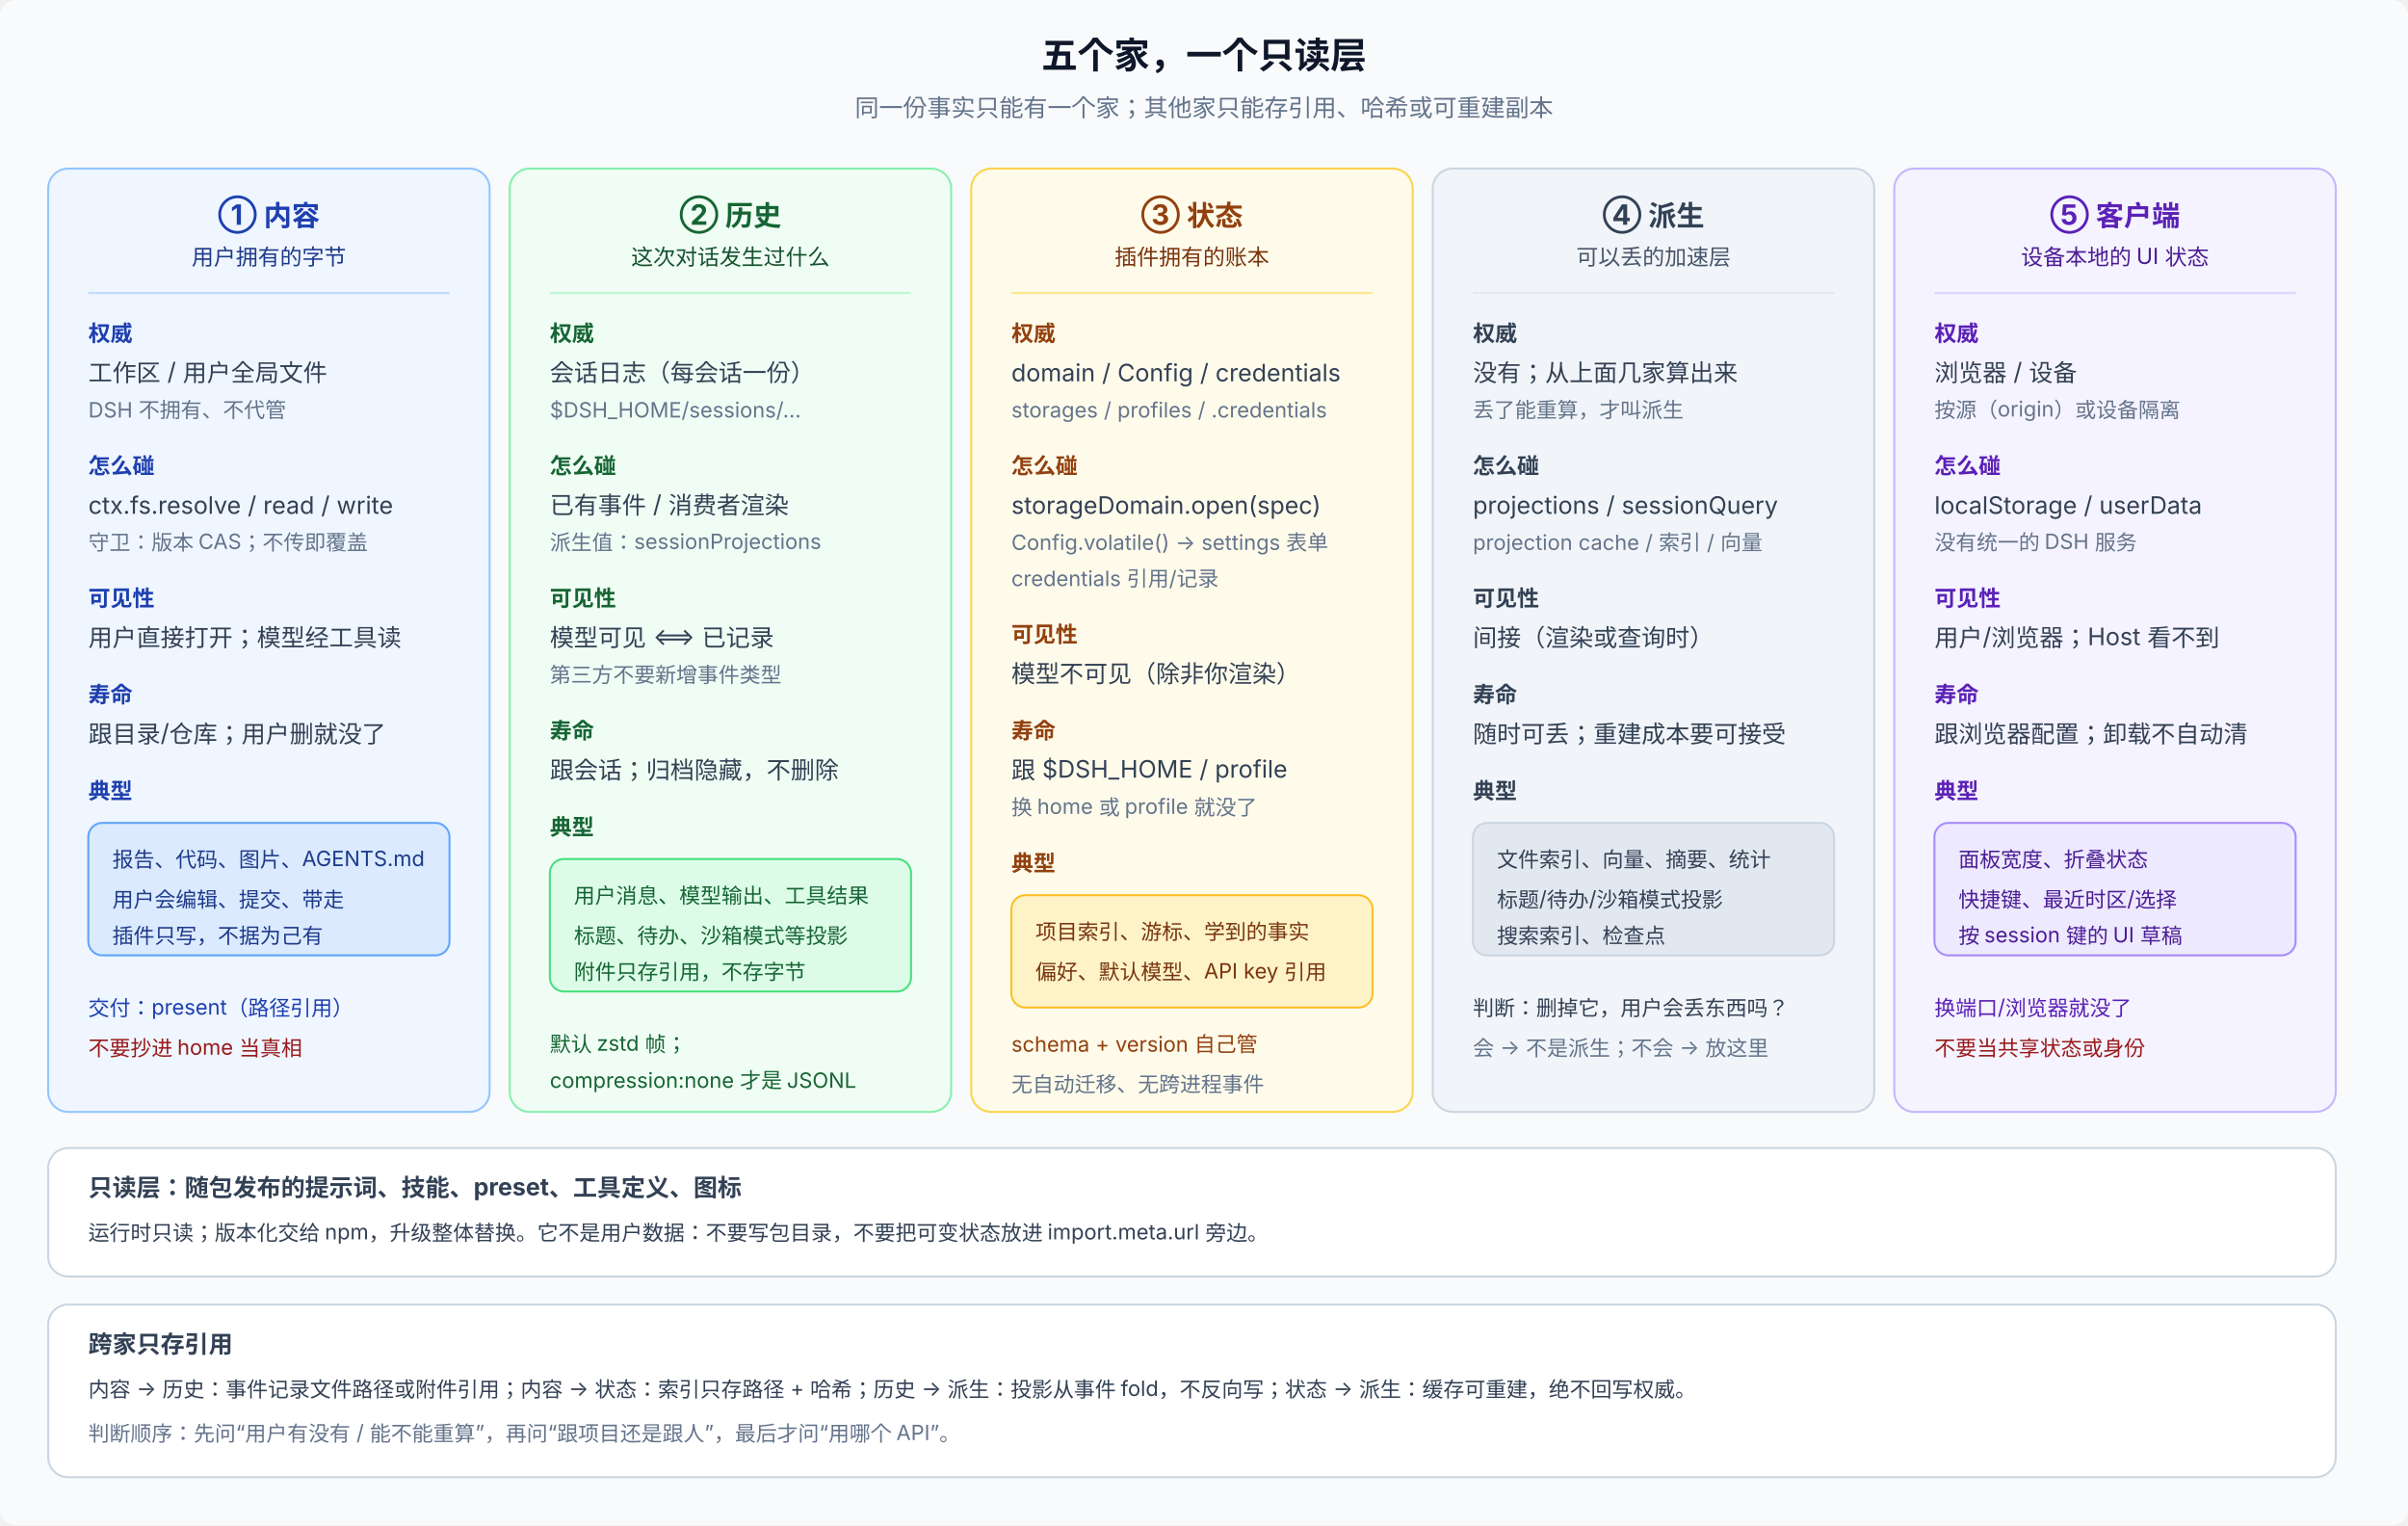
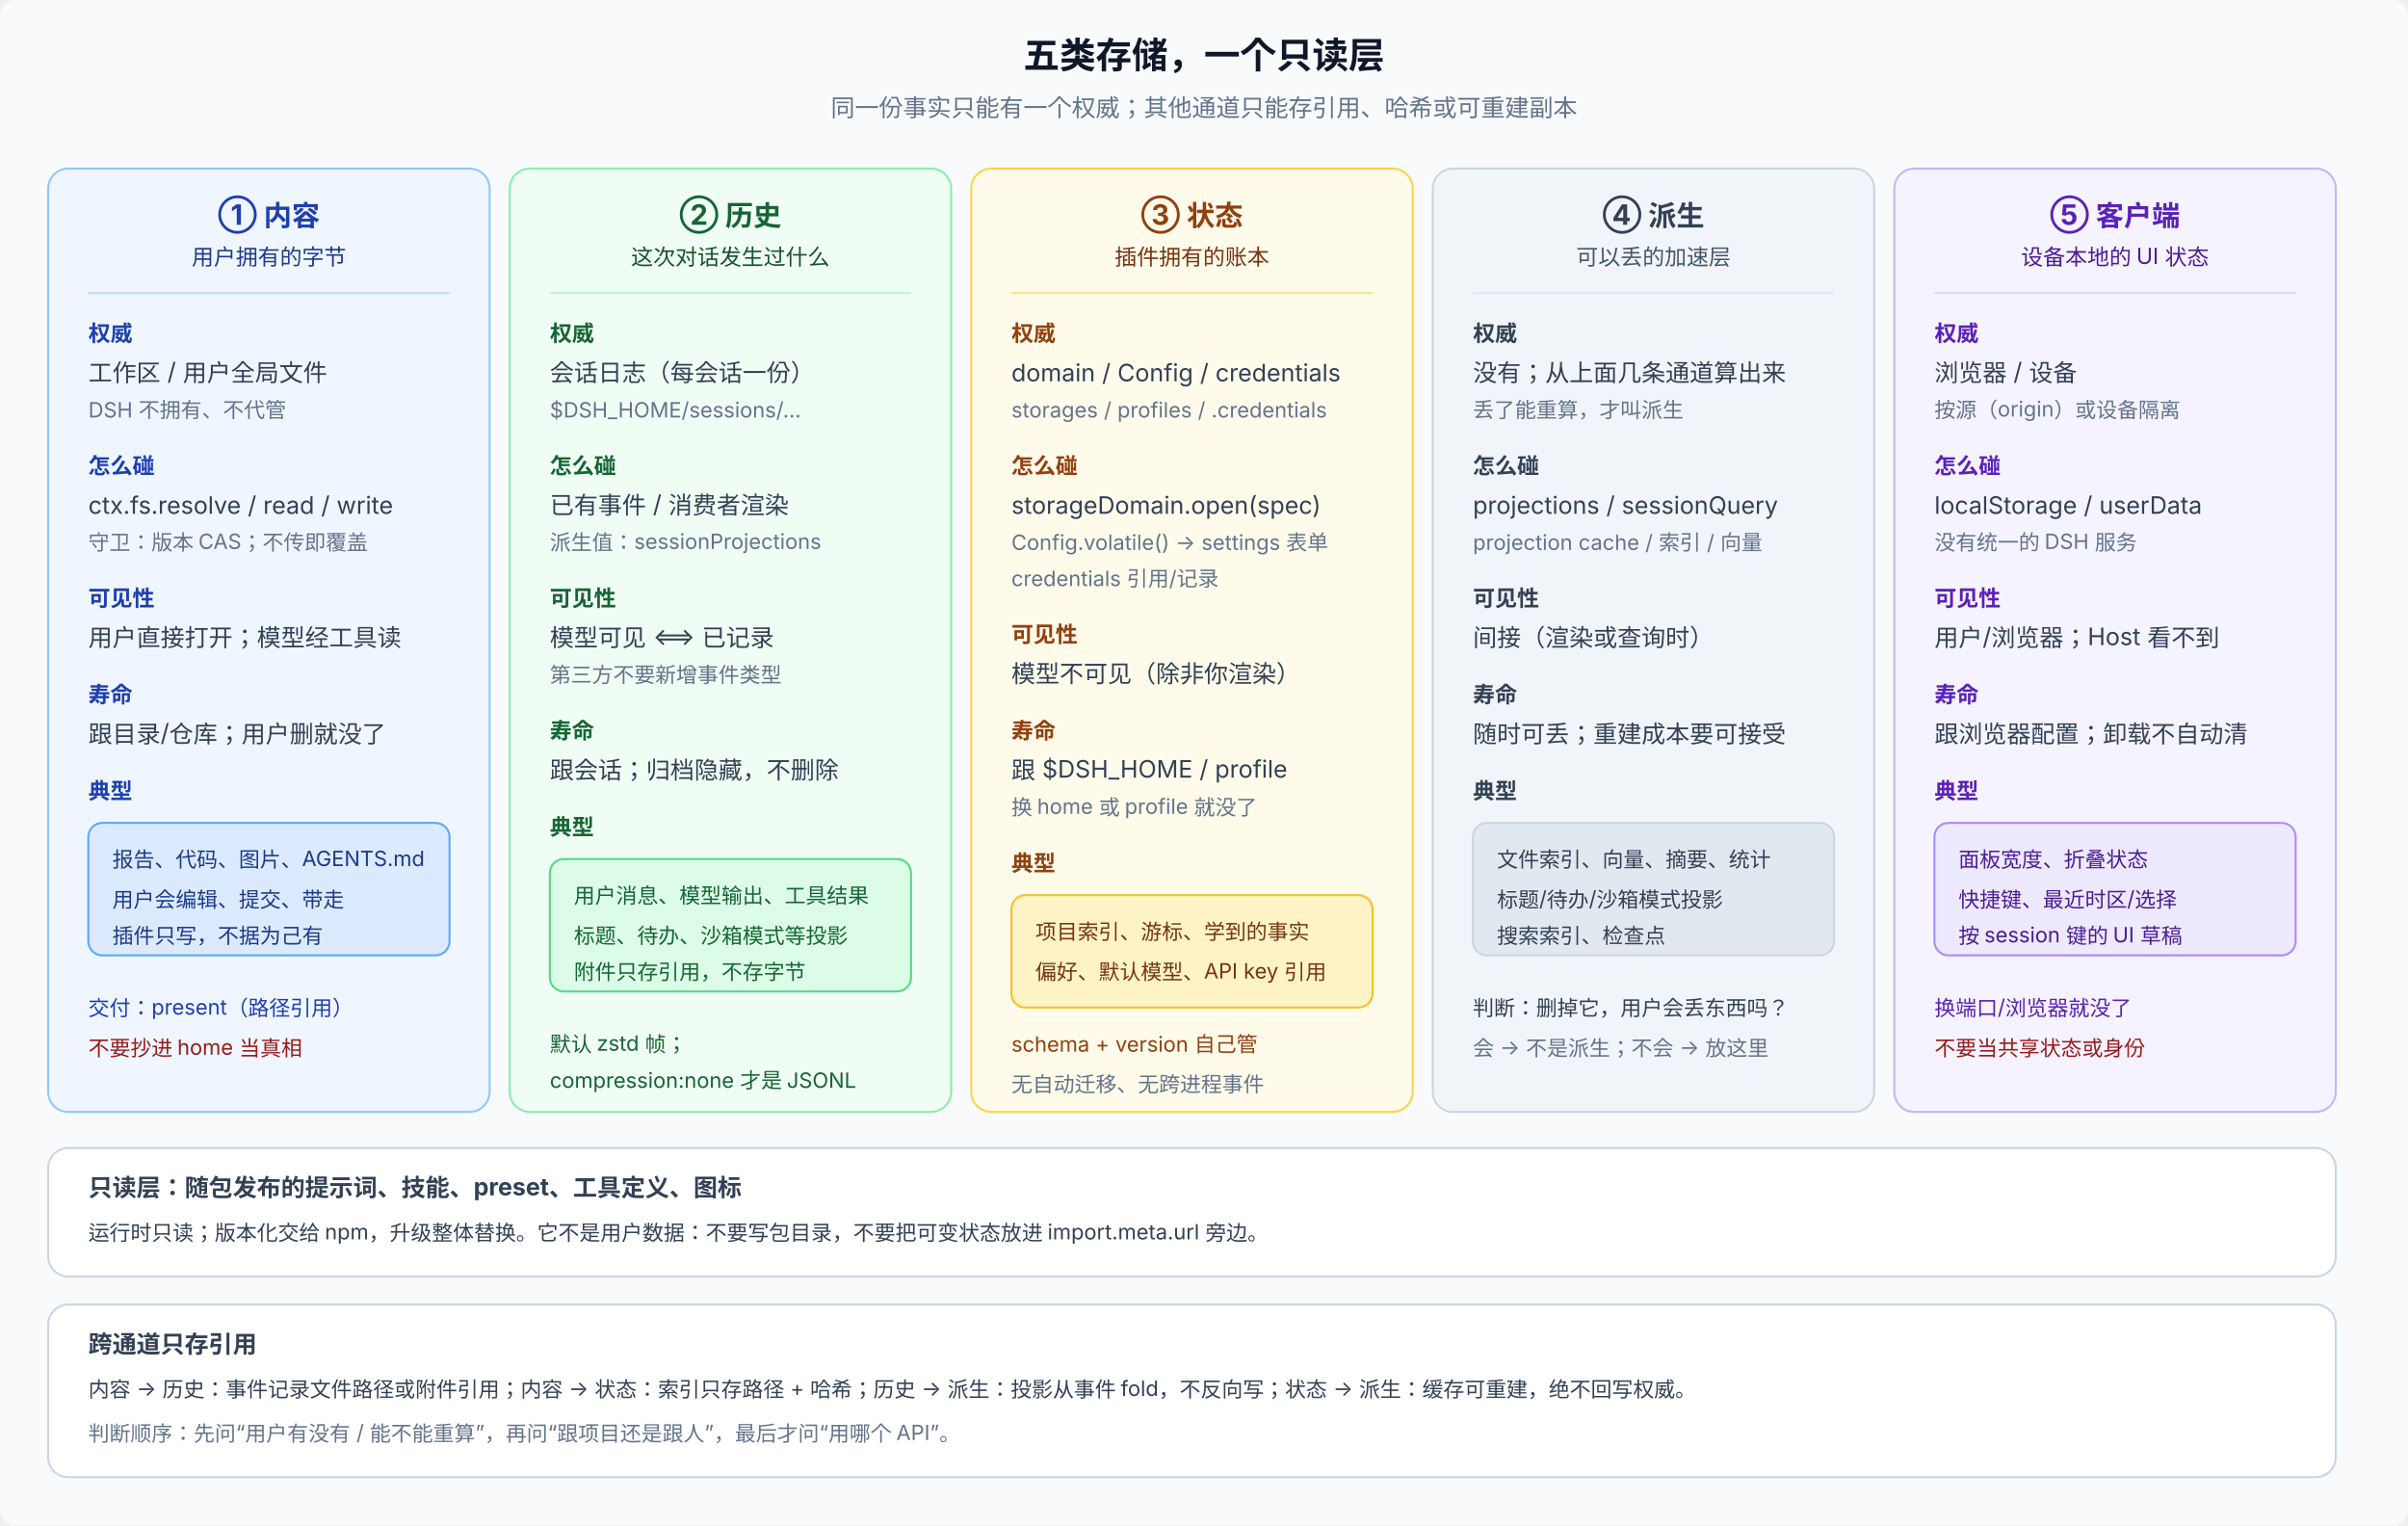
<svg xmlns="http://www.w3.org/2000/svg" viewBox="0 0 1200 760" width="1200" height="760" font-family="system-ui, -apple-system, 'PingFang SC', 'Noto Sans SC', sans-serif" font-size="12">
  <rect width="1200" height="760" rx="8" fill="#f8fafc" />
-   <text x="600" y="34" text-anchor="middle" font-size="18" font-weight="700" fill="#0f172a">五个家，一个只读层</text>
-   <text x="600" y="58" text-anchor="middle" fill="#64748b">同一份事实只能有一个家；其他家只能存引用、哈希或可重建副本</text>
+   <text x="600" y="34" text-anchor="middle" font-size="18" font-weight="700" fill="#0f172a">五类存储，一个只读层</text>
+   <text x="600" y="58" text-anchor="middle" fill="#64748b">同一份事实只能有一个权威；其他通道只能存引用、哈希或可重建副本</text>
  <rect x="24" y="84" width="220" height="470" rx="10" fill="#eff6ff" stroke="#93c5fd" />
  <text x="134" y="112" text-anchor="middle" font-size="14" font-weight="700" fill="#1e40af">① 内容</text>
  <text x="134" y="132" text-anchor="middle" font-size="11" fill="#1e3a8a">用户拥有的字节</text>
  <line x1="44" y1="146" x2="224" y2="146" stroke="#bfdbfe" />
  <text x="44" y="170" font-size="11" font-weight="700" fill="#1e40af">权威</text>
  <text x="44" y="190" fill="#334155">工作区 / 用户全局文件</text>
  <text x="44" y="208" fill="#64748b" font-size="10.5">DSH 不拥有、不代管</text>
  <text x="44" y="236" font-size="11" font-weight="700" fill="#1e40af">怎么碰</text>
  <text x="44" y="256" fill="#334155">ctx.fs.resolve / read / write</text>
  <text x="44" y="274" fill="#64748b" font-size="10.5">守卫：版本 CAS；不传即覆盖</text>
  <text x="44" y="302" font-size="11" font-weight="700" fill="#1e40af">可见性</text>
  <text x="44" y="322" fill="#334155">用户直接打开；模型经工具读</text>
  <text x="44" y="350" font-size="11" font-weight="700" fill="#1e40af">寿命</text>
  <text x="44" y="370" fill="#334155">跟目录/仓库；用户删就没了</text>
  <text x="44" y="398" font-size="11" font-weight="700" fill="#1e40af">典型</text>
  <rect x="44" y="410" width="180" height="66" rx="7" fill="#dbeafe" stroke="#60a5fa" />
  <text x="56" y="432" font-size="10.5" fill="#1e3a8a">报告、代码、图片、AGENTS.md</text>
  <text x="56" y="452" font-size="10.5" fill="#1e3a8a">用户会编辑、提交、带走</text>
  <text x="56" y="470" font-size="10.5" fill="#1e3a8a">插件只写，不据为己有</text>
  <text x="44" y="506" fill="#1e40af" font-size="10.5">交付：present（路径引用）</text>
  <text x="44" y="526" fill="#991b1b" font-size="10.5">不要抄进 home 当真相</text>
  <rect x="254" y="84" width="220" height="470" rx="10" fill="#f0fdf4" stroke="#86efac" />
  <text x="364" y="112" text-anchor="middle" font-size="14" font-weight="700" fill="#166534">② 历史</text>
  <text x="364" y="132" text-anchor="middle" font-size="11" fill="#14532d">这次对话发生过什么</text>
  <line x1="274" y1="146" x2="454" y2="146" stroke="#bbf7d0" />
  <text x="274" y="170" font-size="11" font-weight="700" fill="#166534">权威</text>
  <text x="274" y="190" fill="#334155">会话日志（每会话一份）</text>
  <text x="274" y="208" fill="#64748b" font-size="10.5">$DSH_HOME/sessions/…</text>
  <text x="274" y="236" font-size="11" font-weight="700" fill="#166534">怎么碰</text>
  <text x="274" y="256" fill="#334155">已有事件 / 消费者渲染</text>
  <text x="274" y="274" fill="#64748b" font-size="10.5">派生值：sessionProjections</text>
  <text x="274" y="302" font-size="11" font-weight="700" fill="#166534">可见性</text>
  <text x="274" y="322" fill="#334155">模型可见 ⟺ 已记录</text>
  <text x="274" y="340" fill="#64748b" font-size="10.5">第三方不要新增事件类型</text>
  <text x="274" y="368" font-size="11" font-weight="700" fill="#166534">寿命</text>
  <text x="274" y="388" fill="#334155">跟会话；归档隐藏，不删除</text>
  <text x="274" y="416" font-size="11" font-weight="700" fill="#166534">典型</text>
  <rect x="274" y="428" width="180" height="66" rx="7" fill="#dcfce7" stroke="#4ade80" />
  <text x="286" y="450" font-size="10.5" fill="#166534">用户消息、模型输出、工具结果</text>
  <text x="286" y="470" font-size="10.5" fill="#166534">标题、待办、沙箱模式等投影</text>
  <text x="286" y="488" font-size="10.5" fill="#166534">附件只存引用，不存字节</text>
  <text x="274" y="524" fill="#166534" font-size="10.5">默认 zstd 帧；</text>
  <text x="274" y="542" fill="#166534" font-size="10.5">compression:none 才是 JSONL</text>
  <rect x="484" y="84" width="220" height="470" rx="10" fill="#fffbeb" stroke="#fcd34d" />
  <text x="594" y="112" text-anchor="middle" font-size="14" font-weight="700" fill="#92400e">③ 状态</text>
  <text x="594" y="132" text-anchor="middle" font-size="11" fill="#78350f">插件拥有的账本</text>
  <line x1="504" y1="146" x2="684" y2="146" stroke="#fde68a" />
  <text x="504" y="170" font-size="11" font-weight="700" fill="#92400e">权威</text>
  <text x="504" y="190" fill="#334155">domain / Config / credentials</text>
  <text x="504" y="208" fill="#64748b" font-size="10.5">storages / profiles / .credentials</text>
  <text x="504" y="236" font-size="11" font-weight="700" fill="#92400e">怎么碰</text>
  <text x="504" y="256" fill="#334155">storageDomain.open(spec)</text>
  <text x="504" y="274" fill="#64748b" font-size="10.5">Config.volatile() → settings 表单</text>
  <text x="504" y="292" fill="#64748b" font-size="10.5">credentials 引用/记录</text>
  <text x="504" y="320" font-size="11" font-weight="700" fill="#92400e">可见性</text>
  <text x="504" y="340" fill="#334155">模型不可见（除非你渲染）</text>
  <text x="504" y="368" font-size="11" font-weight="700" fill="#92400e">寿命</text>
  <text x="504" y="388" fill="#334155">跟 $DSH_HOME / profile</text>
  <text x="504" y="406" fill="#64748b" font-size="10.5">换 home 或 profile 就没了</text>
  <text x="504" y="434" font-size="11" font-weight="700" fill="#92400e">典型</text>
  <rect x="504" y="446" width="180" height="56" rx="7" fill="#fef3c7" stroke="#fbbf24" />
  <text x="516" y="468" font-size="10.5" fill="#78350f">项目索引、游标、学到的事实</text>
  <text x="516" y="488" font-size="10.5" fill="#78350f">偏好、默认模型、API key 引用</text>
  <text x="504" y="524" fill="#92400e" font-size="10.5">schema + version 自己管</text>
  <text x="504" y="544" fill="#64748b" font-size="10.5">无自动迁移、无跨进程事件</text>
  <rect x="714" y="84" width="220" height="470" rx="10" fill="#f1f5f9" stroke="#cbd5e1" />
  <text x="824" y="112" text-anchor="middle" font-size="14" font-weight="700" fill="#334155">④ 派生</text>
  <text x="824" y="132" text-anchor="middle" font-size="11" fill="#475569">可以丢的加速层</text>
  <line x1="734" y1="146" x2="914" y2="146" stroke="#e2e8f0" />
  <text x="734" y="170" font-size="11" font-weight="700" fill="#334155">权威</text>
-   <text x="734" y="190" fill="#334155">没有；从上面几家算出来</text>
+   <text x="734" y="190" fill="#334155">没有；从上面几条通道算出来</text>
  <text x="734" y="208" fill="#64748b" font-size="10.5">丢了能重算，才叫派生</text>
  <text x="734" y="236" font-size="11" font-weight="700" fill="#334155">怎么碰</text>
  <text x="734" y="256" fill="#334155">projections / sessionQuery</text>
  <text x="734" y="274" fill="#64748b" font-size="10.5">projection cache / 索引 / 向量</text>
  <text x="734" y="302" font-size="11" font-weight="700" fill="#334155">可见性</text>
  <text x="734" y="322" fill="#334155">间接（渲染或查询时）</text>
  <text x="734" y="350" font-size="11" font-weight="700" fill="#334155">寿命</text>
  <text x="734" y="370" fill="#334155">随时可丢；重建成本要可接受</text>
  <text x="734" y="398" font-size="11" font-weight="700" fill="#334155">典型</text>
  <rect x="734" y="410" width="180" height="66" rx="7" fill="#e2e8f0" stroke="#cbd5e1" />
  <text x="746" y="432" font-size="10.5" fill="#334155">文件索引、向量、摘要、统计</text>
  <text x="746" y="452" font-size="10.5" fill="#334155">标题/待办/沙箱模式投影</text>
  <text x="746" y="470" font-size="10.5" fill="#334155">搜索索引、检查点</text>
  <text x="734" y="506" fill="#334155" font-size="10.5">判断：删掉它，用户会丢东西吗？</text>
  <text x="734" y="526" fill="#64748b" font-size="10.5">会 → 不是派生；不会 → 放这里</text>
  <rect x="944" y="84" width="220" height="470" rx="10" fill="#f5f3ff" stroke="#c4b5fd" />
  <text x="1054" y="112" text-anchor="middle" font-size="14" font-weight="700" fill="#5b21b6">⑤ 客户端</text>
  <text x="1054" y="132" text-anchor="middle" font-size="11" fill="#4c1d95">设备本地的 UI 状态</text>
  <line x1="964" y1="146" x2="1144" y2="146" stroke="#ddd6fe" />
  <text x="964" y="170" font-size="11" font-weight="700" fill="#5b21b6">权威</text>
  <text x="964" y="190" fill="#334155">浏览器 / 设备</text>
  <text x="964" y="208" fill="#64748b" font-size="10.5">按源（origin）或设备隔离</text>
  <text x="964" y="236" font-size="11" font-weight="700" fill="#5b21b6">怎么碰</text>
  <text x="964" y="256" fill="#334155">localStorage / userData</text>
  <text x="964" y="274" fill="#64748b" font-size="10.5">没有统一的 DSH 服务</text>
  <text x="964" y="302" font-size="11" font-weight="700" fill="#5b21b6">可见性</text>
  <text x="964" y="322" fill="#334155">用户/浏览器；Host 看不到</text>
  <text x="964" y="350" font-size="11" font-weight="700" fill="#5b21b6">寿命</text>
  <text x="964" y="370" fill="#334155">跟浏览器配置；卸载不自动清</text>
  <text x="964" y="398" font-size="11" font-weight="700" fill="#5b21b6">典型</text>
  <rect x="964" y="410" width="180" height="66" rx="7" fill="#ede9fe" stroke="#a78bfa" />
  <text x="976" y="432" font-size="10.5" fill="#4c1d95">面板宽度、折叠状态</text>
  <text x="976" y="452" font-size="10.5" fill="#4c1d95">快捷键、最近时区/选择</text>
  <text x="976" y="470" font-size="10.5" fill="#4c1d95">按 session 键的 UI 草稿</text>
  <text x="964" y="506" fill="#5b21b6" font-size="10.5">换端口/浏览器就没了</text>
  <text x="964" y="526" fill="#991b1b" font-size="10.5">不要当共享状态或身份</text>
  <rect x="24" y="572" width="1140" height="64" rx="10" fill="#ffffff" stroke="#cbd5e1" />
  <text x="44" y="596" font-size="12" font-weight="700" fill="#334155">只读层：随包发布的提示词、技能、preset、工具定义、图标</text>
  <text x="44" y="618" fill="#334155" font-size="10.5">运行时只读；版本化交给 npm，升级整体替换。它不是用户数据：不要写包目录，不要把可变状态放进 import.meta.url 旁边。</text>
  <rect x="24" y="650" width="1140" height="86" rx="10" fill="#ffffff" stroke="#cbd5e1" />
-   <text x="44" y="674" font-size="12" font-weight="700" fill="#334155">跨家只存引用</text>
+   <text x="44" y="674" font-size="12" font-weight="700" fill="#334155">跨通道只存引用</text>
  <text x="44" y="696" fill="#334155" font-size="10.5">内容 → 历史：事件记录文件路径或附件引用；内容 → 状态：索引只存路径 + 哈希；历史 → 派生：投影从事件 fold，不反向写；状态 → 派生：缓存可重建，绝不回写权威。</text>
  <text x="44" y="718" fill="#64748b" font-size="10.5">判断顺序：先问“用户有没有 / 能不能重算”，再问“跟项目还是跟人”，最后才问“用哪个 API”。</text>
</svg>
